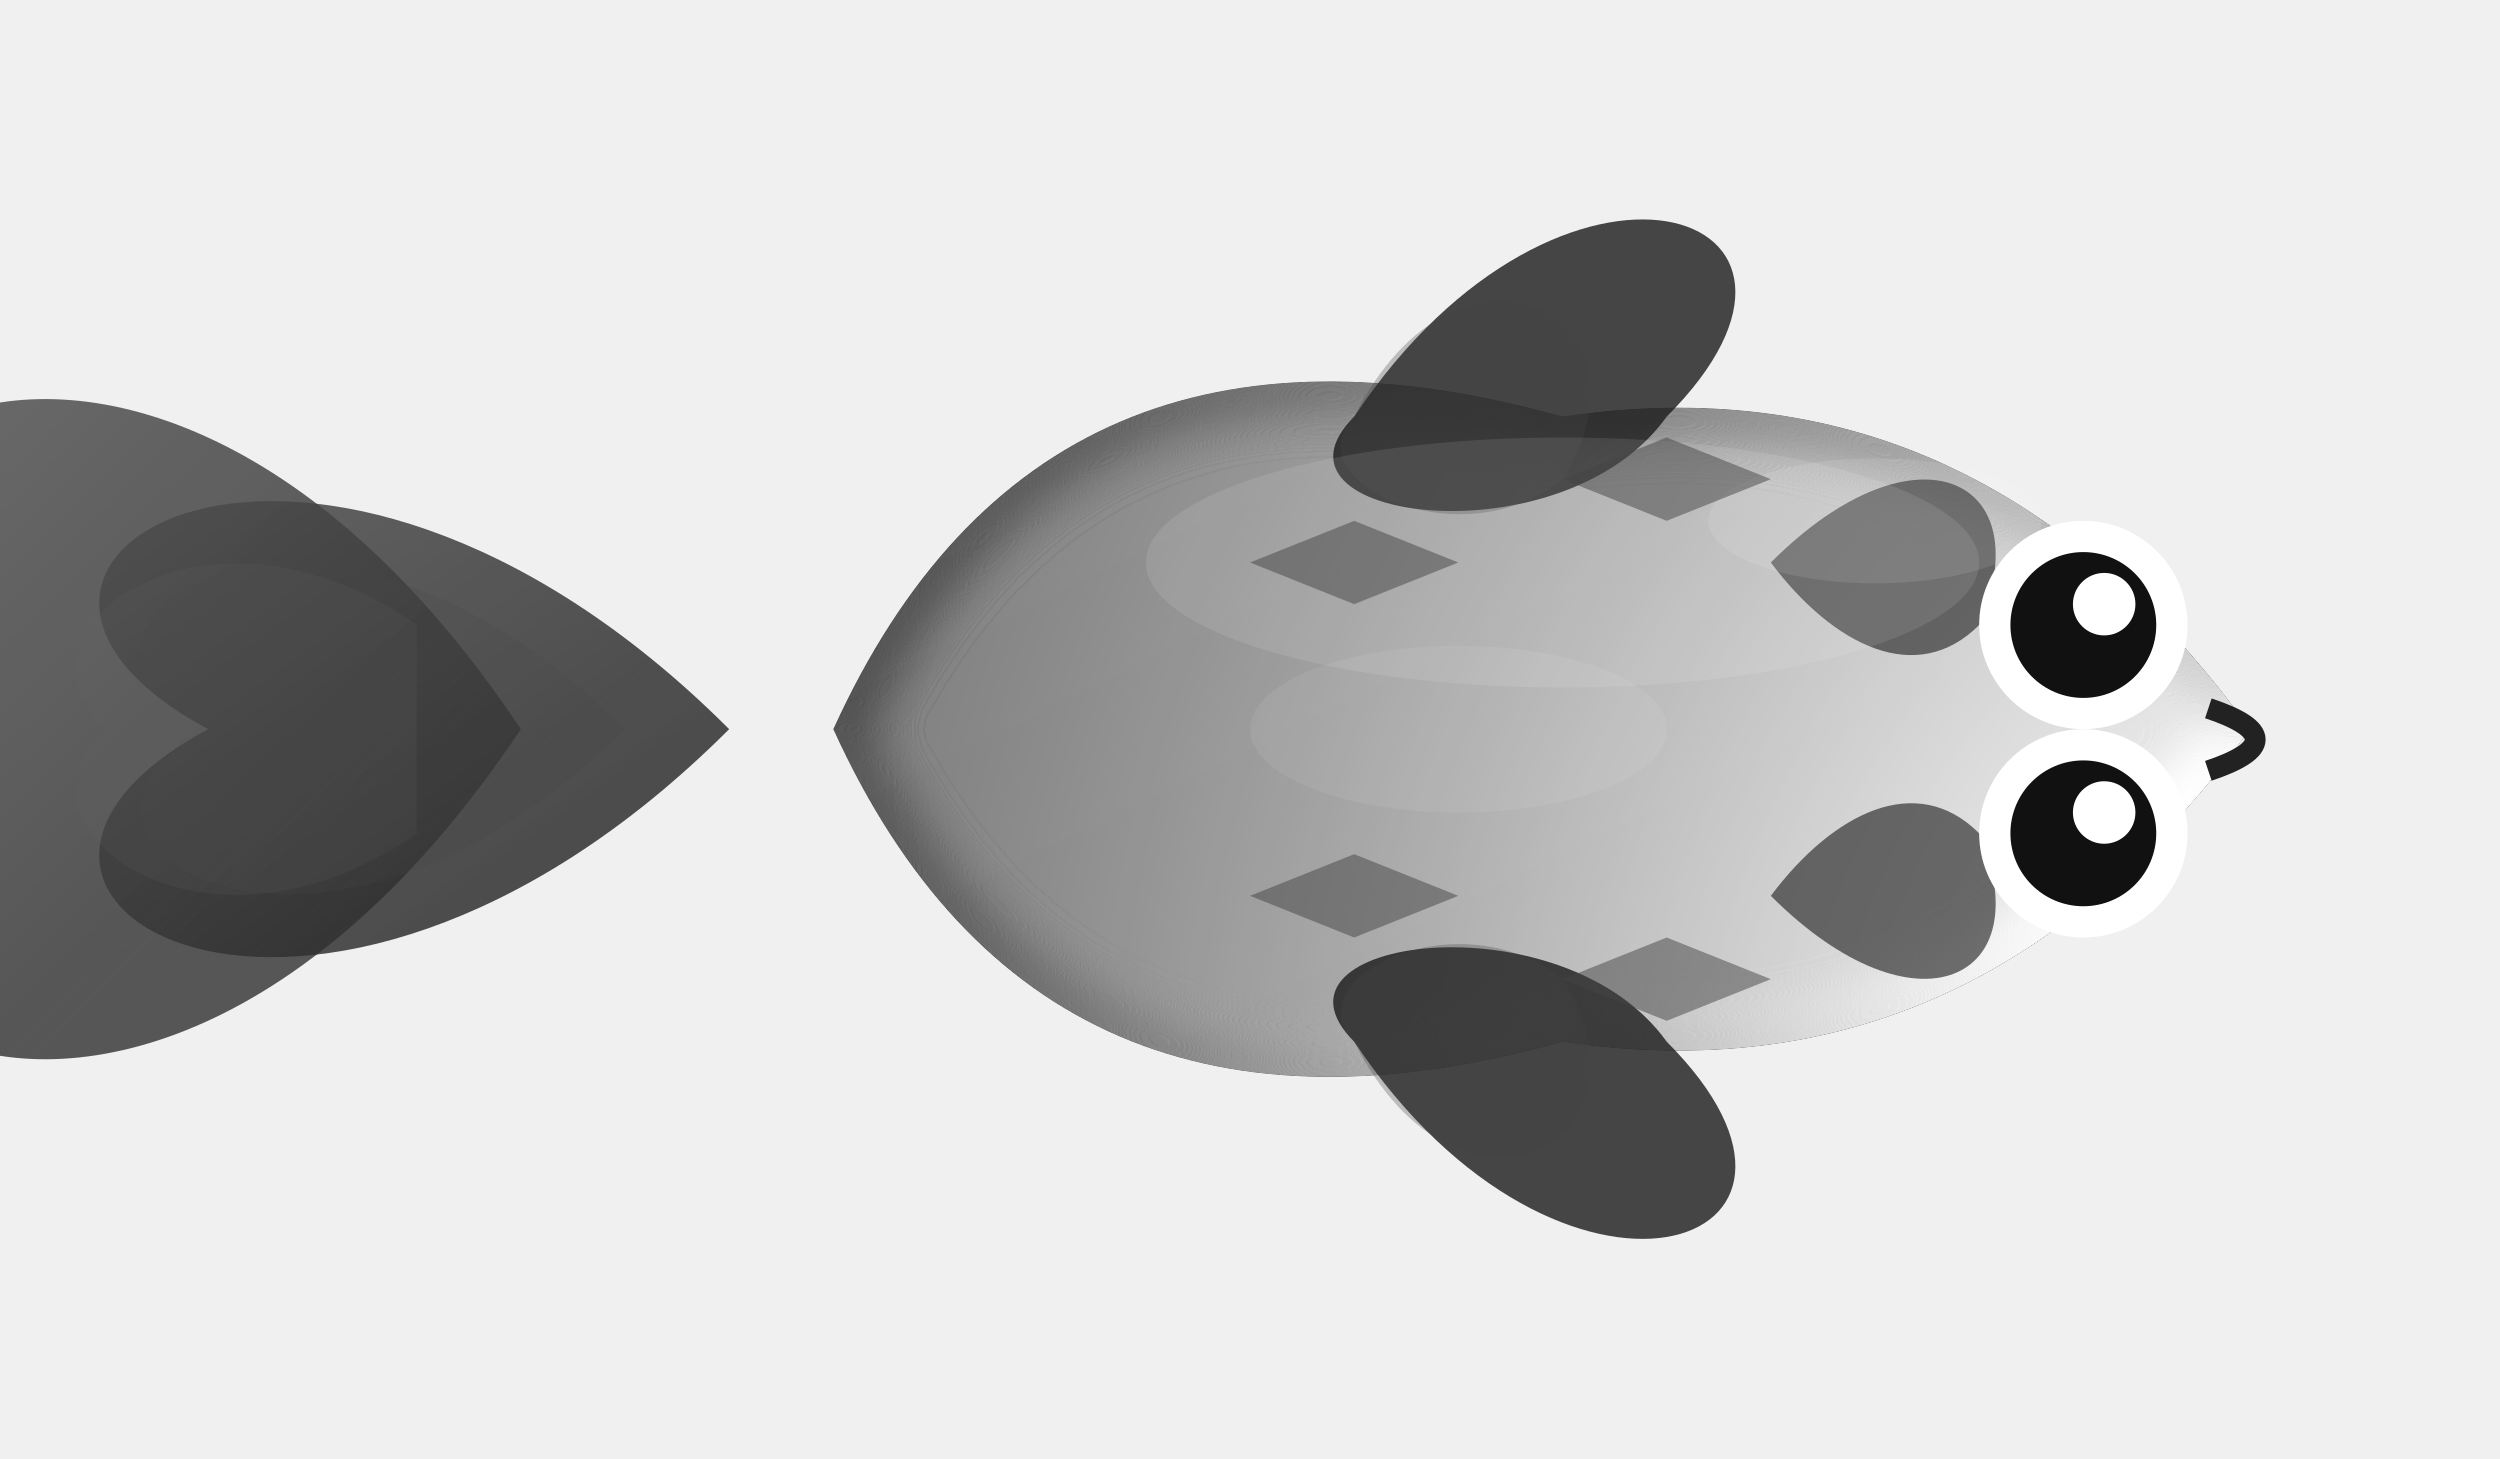
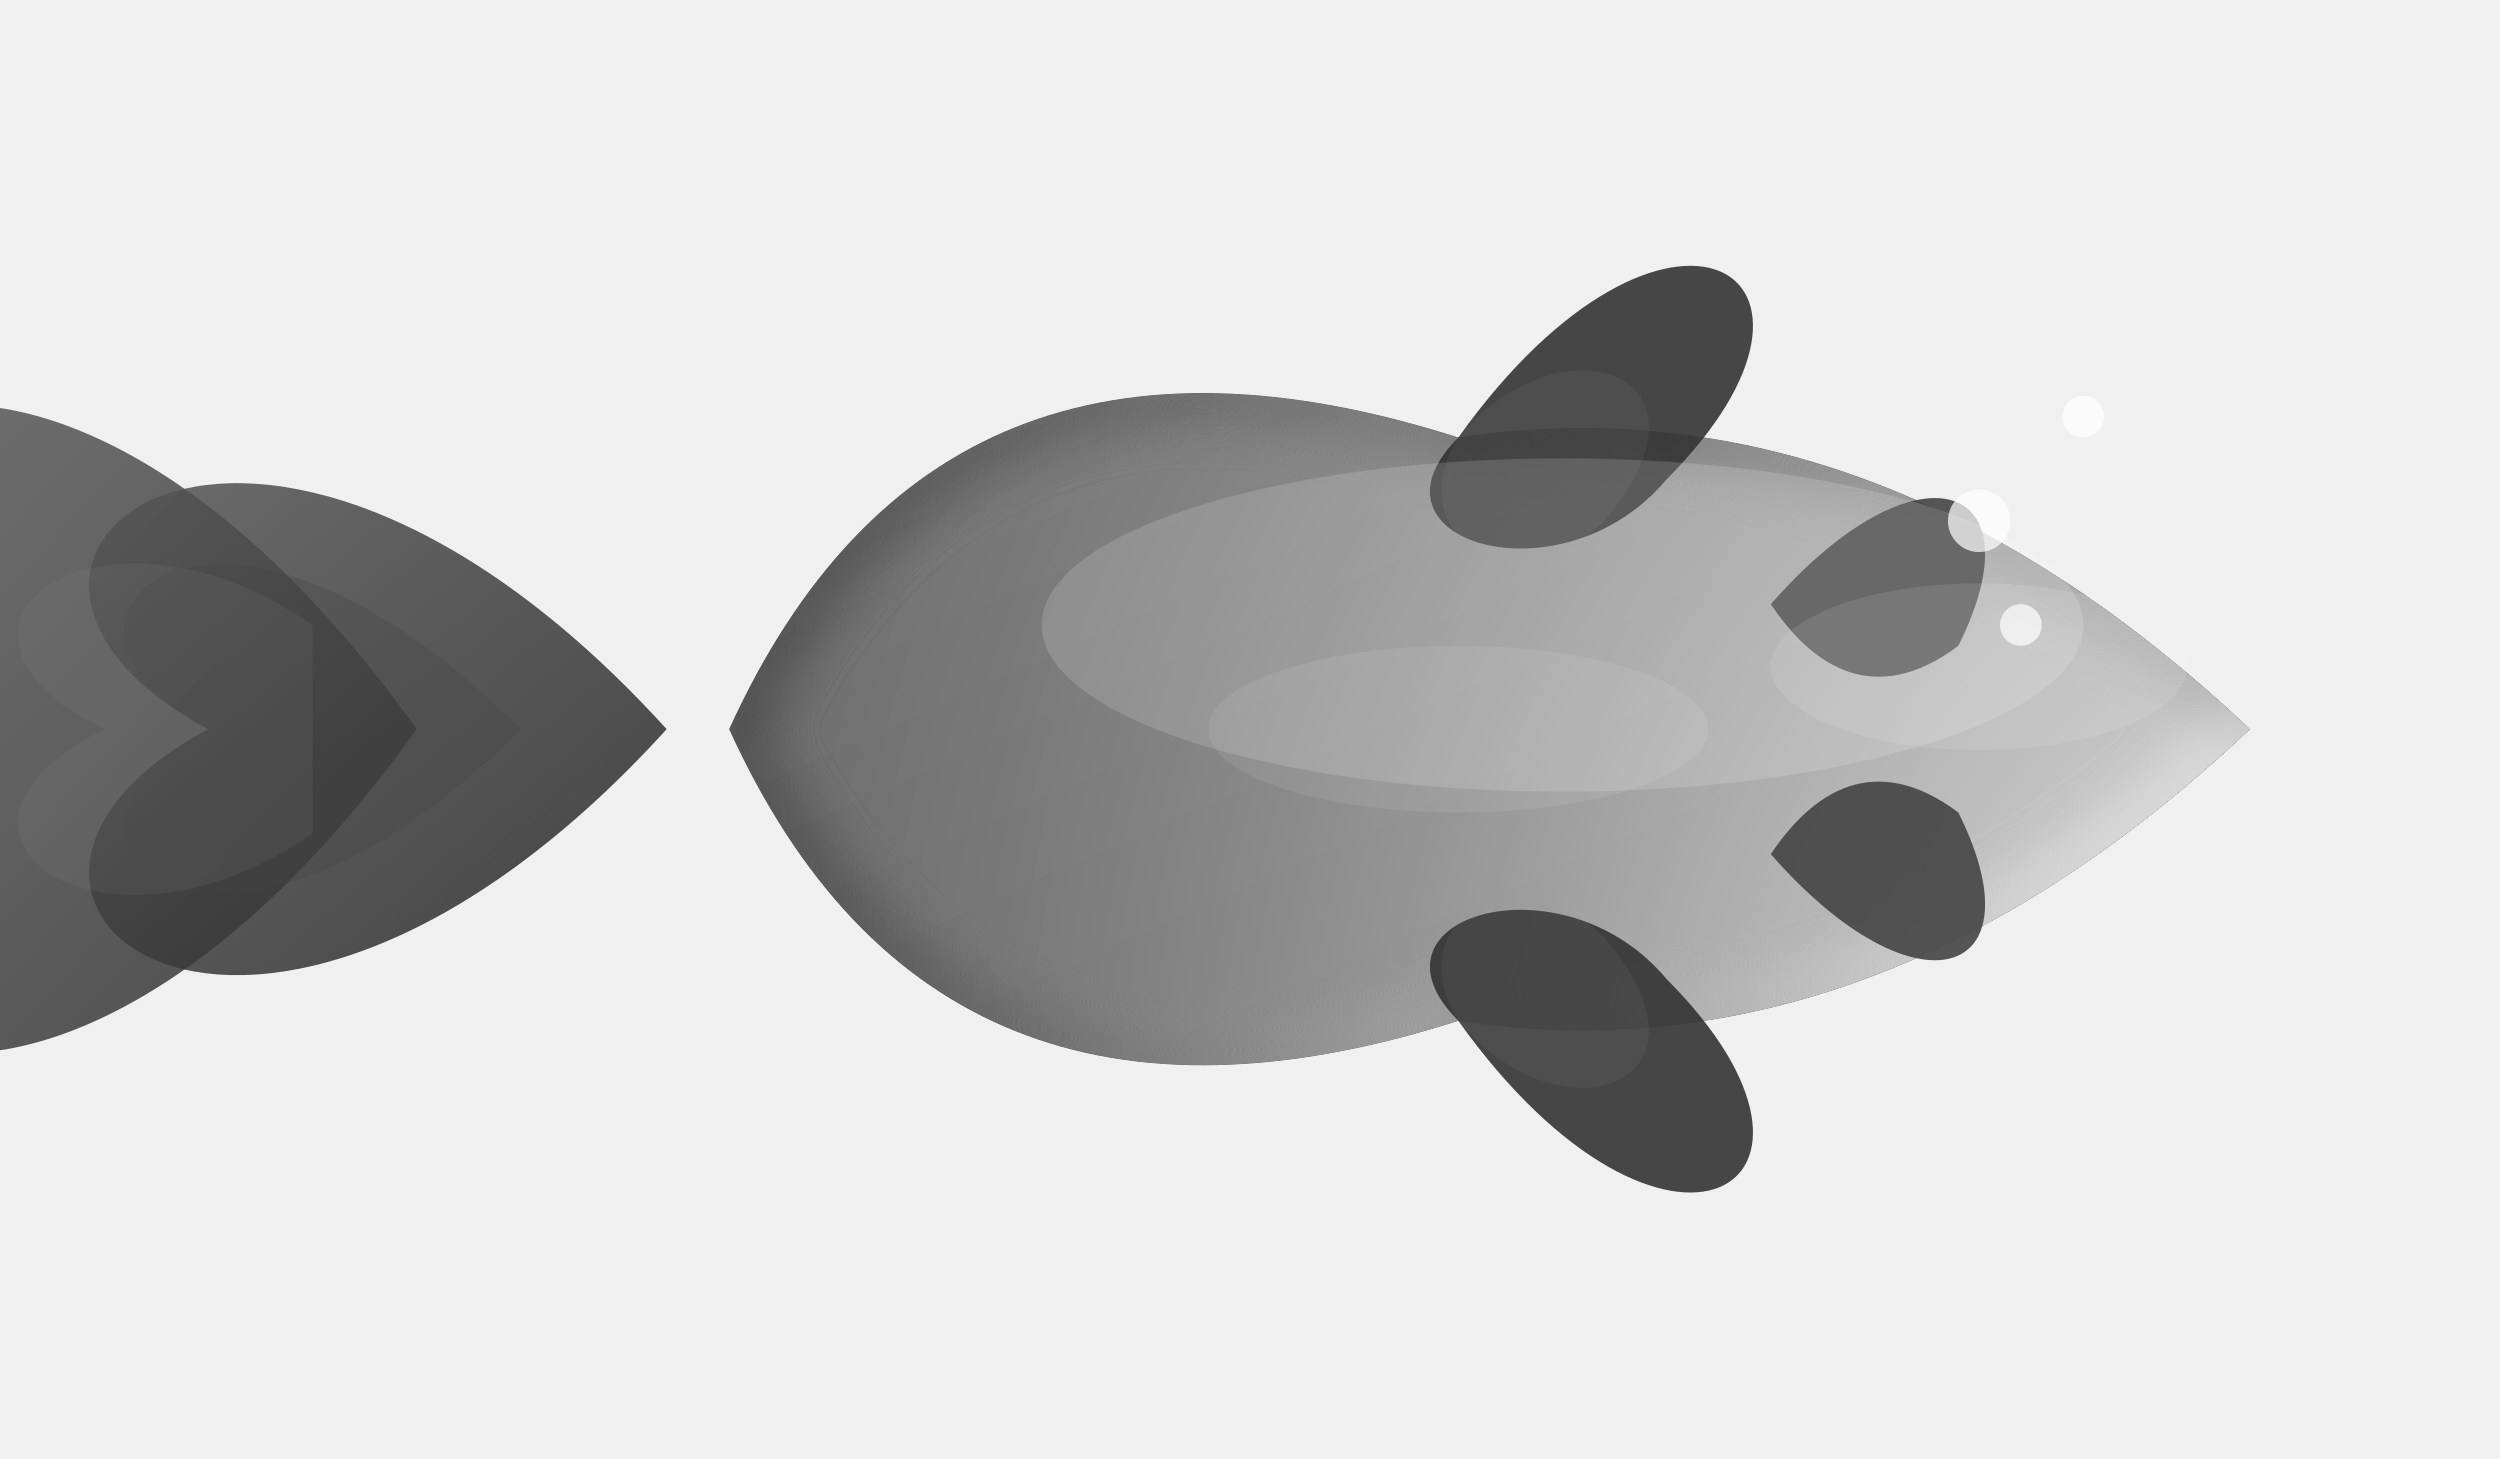
<svg xmlns="http://www.w3.org/2000/svg" width="120" height="70">
  <defs>
-     <linearGradient id="blackBodyGradient" x1="0%" y1="0%" x2="100%" y2="100%">
-       <stop offset="0%" style="stop-color:#333333;stop-opacity:1" />
-       <stop offset="40%" style="stop-color:#1a1a1a;stop-opacity:1" />
-       <stop offset="70%" style="stop-color:#0d0d0d;stop-opacity:1" />
+     <linearGradient id="bodyGradient" x1="0%" y1="0%" x2="100%" y2="100%">
+       <stop offset="0%" style="stop-color:#444444;stop-opacity:1" />
+       <stop offset="50%" style="stop-color:#222222;stop-opacity:1" />
      <stop offset="100%" style="stop-color:#000000;stop-opacity:1" />
    </linearGradient>
-     <linearGradient id="blackTailGradient" x1="0%" y1="0%" x2="100%" y2="100%">
-       <stop offset="0%" style="stop-color:#4d4d4d;stop-opacity:0.9" />
-       <stop offset="60%" style="stop-color:#333333;stop-opacity:0.9" />
-       <stop offset="100%" style="stop-color:#1a1a1a;stop-opacity:0.8" />
+     <linearGradient id="tailGradient" x1="0%" y1="0%" x2="100%" y2="100%">
+       <stop offset="0%" style="stop-color:#555555;stop-opacity:0.9" />
+       <stop offset="70%" style="stop-color:#333333;stop-opacity:0.9" />
+       <stop offset="100%" style="stop-color:#111111;stop-opacity:0.8" />
    </linearGradient>
-     <filter id="blackGlowFilter" x="-20%" y="-20%" width="140%" height="140%">
+     <filter id="glowFilter" x="-20%" y="-20%" width="140%" height="140%">
      <feGaussianBlur in="SourceAlpha" stdDeviation="1.5" result="blur" />
      <feOffset in="blur" dx="0" dy="0" result="offsetBlur" />
-       <feSpecularLighting in="blur" surfaceScale="4" specularConstant="1" specularExponent="20" lighting-color="#ffffff" result="specOut">
+       <feSpecularLighting in="blur" surfaceScale="3" specularConstant="0.7" specularExponent="20" lighting-color="#ffffff" result="specOut">
        <fePointLight x="60" y="20" z="80" />
      </feSpecularLighting>
      <feComposite in="specOut" in2="SourceAlpha" operator="in" result="specOut" />
      <feComposite in="SourceGraphic" in2="specOut" operator="arithmetic" k1="0" k2="1" k3="1" k4="0" result="lit" />
    </filter>
-     <pattern id="blackScalePattern" patternUnits="userSpaceOnUse" width="5" height="5" patternTransform="rotate(45)">
-       <path d="M 0,0 C 2.5,0 5,2.5 5,5 C 5,2.5 2.5,0 0,0 z" fill="#222222" opacity="0.2" />
+     <pattern id="scalePattern" patternUnits="userSpaceOnUse" width="5" height="5" patternTransform="rotate(45)">
+       <path d="M 0,0 C 2.5,0 5,2.5 5,5 C 5,2.5 2.5,0 0,0 z" fill="#333333" opacity="0.1" />
    </pattern>
  </defs>
  <g transform="translate(60, 35)">
-     <path d="M -35,0 C -55,-30 -80,-10 -60,0 C -80,10 -55,30 -35,0 Z" fill="url(#blackTailGradient)" opacity="0.9" />
-     <path d="M -25,0 C -45,-20 -65,-8 -50,0 C -65,8 -45,20 -25,0 Z" fill="url(#blackTailGradient)" opacity="0.95" />
-     <path d="M -30,0 C -45,-15 -60,-5 -50,0 C -60,5 -45,15 -30,0 Z" fill="#444444" opacity="0.2" />
-     <path d="M -40,-5 C -50,-12 -60,-5 -55,0 C -60,5 -50,12 -40,5 Z" fill="#666666" opacity="0.15" />
-     <path d="M -20,0 Q -10,-22 15,-15 Q 35,-18 48,0 Q 35,18 15,15 Q -10,22 -20,0 Z" fill="url(#blackBodyGradient)" filter="url(#blackGlowFilter)" />
-     <path d="M -20,0 Q -10,-22 15,-15 Q 35,-18 48,0 Q 35,18 15,15 Q -10,22 -20,0 Z" fill="url(#blackScalePattern)" />
-     <path d="M 5,-15 C 15,-30 30,-25 20,-15 C 15,-8 0,-10 5,-15" fill="#1a1a1a" opacity="0.8" />
-     <path d="M 5,-15 C 10,-25 20,-20 15,-12 C 10,-8 2,-12 5,-15" fill="#444444" opacity="0.3" />
-     <path d="M 5,15 C 15,30 30,25 20,15 C 15,8 0,10 5,15" fill="#1a1a1a" opacity="0.8" />
-     <path d="M 5,15 C 10,25 20,20 15,12 C 10,8 2,12 5,15" fill="#444444" opacity="0.3" />
-     <path d="M 25,-8 C 32,-15 38,-12 35,-5 C 32,-2 28,-4 25,-8" fill="#333333" opacity="0.7" />
-     <path d="M 25,8 C 32,15 38,12 35,5 C 32,2 28,4 25,8" fill="#333333" opacity="0.7" />
-     <circle cx="40" cy="-5" r="5" fill="white" />
-     <circle cx="40" cy="-5" r="3.5" fill="#111111" />
-     <circle cx="41" cy="-6" r="1.5" fill="white" />
-     <circle cx="40" cy="5" r="5" fill="white" />
-     <circle cx="40" cy="5" r="3.5" fill="#111111" />
-     <circle cx="41" cy="4" r="1.5" fill="white" />
-     <path d="M 46,-1 C 49,0 49,1 46,2" fill="none" stroke="#222222" stroke-width="1" />
-     <ellipse cx="15" cy="-8" rx="20" ry="6" fill="white" opacity="0.1" />
-     <ellipse cx="10" cy="0" rx="10" ry="4" fill="white" opacity="0.07" />
-     <ellipse cx="30" cy="-10" rx="8" ry="3" fill="white" opacity="0.1" />
-     <g opacity="0.5">
-       <path d="M 0,-8 L 5,-10 L 10,-8 L 5,-6 Z" fill="#444444" />
-       <path d="M 15,-12 L 20,-14 L 25,-12 L 20,-10 Z" fill="#444444" />
-       <path d="M 0,8 L 5,10 L 10,8 L 5,6 Z" fill="#444444" />
-       <path d="M 15,12 L 20,14 L 25,12 L 20,10 Z" fill="#444444" />
-     </g>
+     <path d="M -40,0 C -60,-28 -80,-12 -60,0 C -80,12 -60,28 -40,0 Z" fill="url(#tailGradient)" opacity="0.9" />
+     <path d="M -28,0 C -48,-22 -65,-8 -50,0 C -65,8 -48,22 -28,0 Z" fill="url(#tailGradient)" opacity="0.95" />
+     <path d="M -35,0 C -50,-15 -60,-5 -50,0 C -60,5 -50,15 -35,0 Z" fill="#444444" opacity="0.3" />
+     <path d="M -45,-5 C -55,-12 -65,-5 -55,0 C -65,5 -55,12 -45,5 Z" fill="#999999" opacity="0.1" />
+     <path d="M -25,0 Q -15,-22 10,-14 Q 30,-17 48,0 Q 30,17 10,14 Q -15,22 -25,0 Z" fill="url(#bodyGradient)" filter="url(#glowFilter)" />
+     <path d="M -25,0 Q -15,-22 10,-14 Q 30,-17 48,0 Q 30,17 10,14 Q -15,22 -25,0 Z" fill="url(#scalePattern)" />
+     <path d="M 10,-14 C 20,-28 30,-22 20,-12 C 15,-6 5,-9 10,-14" fill="#333333" opacity="0.9" />
+     <path d="M 10,-14 C 15,-20 23,-17 17,-10 C 13,-6 7,-9 10,-14" fill="#999999" opacity="0.1" />
+     <path d="M 10,14 C 20,28 30,22 20,12 C 15,6 5,9 10,14" fill="#333333" opacity="0.9" />
+     <path d="M 10,14 C 15,20 23,17 17,10 C 13,6 7,9 10,14" fill="#999999" opacity="0.1" />
+     <path d="M 25,-6 C 32,-14 38,-12 34,-4 C 30,-1 27,-3 25,-6" fill="#444444" opacity="0.9" />
+     <path d="M 25,6 C 32,14 38,12 34,4 C 30,1 27,3 25,6" fill="#444444" opacity="0.9" />
+     <ellipse cx="15" cy="-5" rx="25" ry="8" fill="white" opacity="0.15" />
+     <ellipse cx="10" cy="0" rx="12" ry="4" fill="white" opacity="0.08" />
+     <ellipse cx="35" cy="-3" rx="10" ry="4" fill="white" opacity="0.1" />
  </g>
+   <circle cx="95" cy="25" r="1.5" fill="white" opacity="0.7" />
+   <circle cx="100" cy="20" r="1" fill="white" opacity="0.7" />
+   <circle cx="97" cy="30" r="1" fill="white" opacity="0.7" />
</svg>
